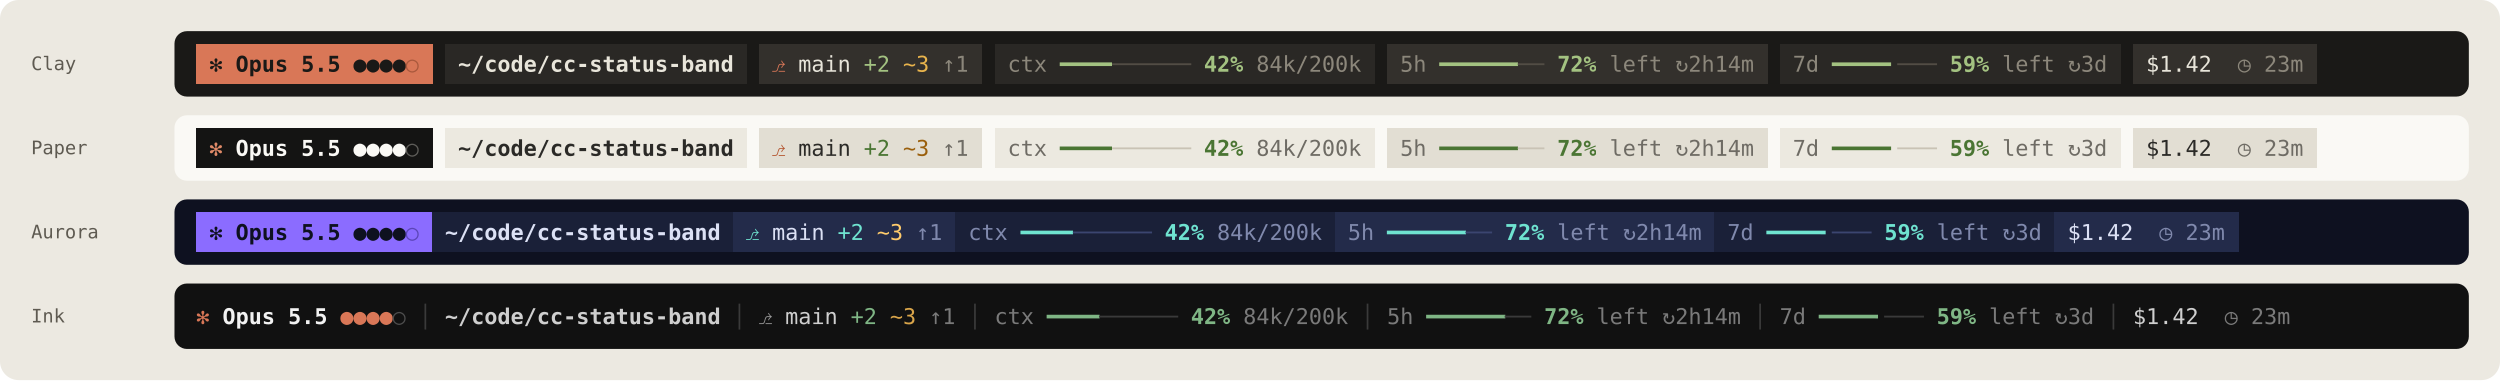
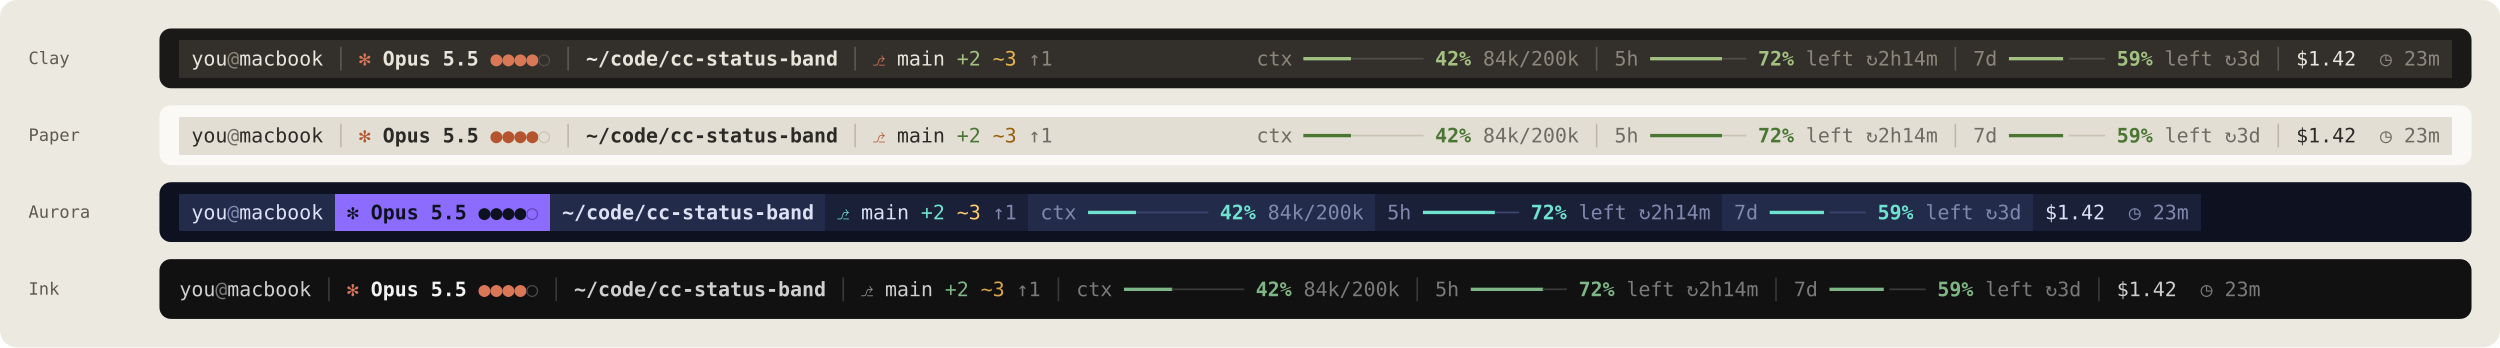
- <svg xmlns="http://www.w3.org/2000/svg" width="1604.8" height="244" viewBox="0 0 1604.8 244" font-family="'JetBrains Mono', 'SF Mono', Menlo, Consolas, monospace" font-size="14">
+ <svg xmlns="http://www.w3.org/2000/svg" width="1756" height="244" viewBox="0 0 1756 244" font-family="'JetBrains Mono', 'SF Mono', Menlo, Consolas, monospace" font-size="14">
  <rect width="100%" height="100%" rx="12" fill="#ECE9E1" />
  <text x="20" y="45" fill="#5E5A51" font-size="12">Clay</text>
-   <rect x="112" y="20" width="1472.8" height="42" rx="8" fill="#1A1917" />
-   <rect x="126.0" y="28" width="25.8" height="26" fill="#D97757" shape-rendering="crispEdges" />
-   <text x="126.0" y="46.04" textLength="25.2" lengthAdjust="spacingAndGlyphs" fill="#1A1917" xml:space="preserve"> ✻ </text>
-   <rect x="151.2" y="28" width="67.8" height="26" fill="#D97757" shape-rendering="crispEdges" />
-   <text x="151.2" y="46.04" textLength="67.2" lengthAdjust="spacingAndGlyphs" fill="#1A1917" font-weight="700" xml:space="preserve">Opus 5.5</text>
-   <rect x="218.4" y="28" width="42.6" height="26" fill="#D97757" shape-rendering="crispEdges" />
-   <text x="218.4" y="46.04" textLength="42.0" lengthAdjust="spacingAndGlyphs" fill="#1A1917" xml:space="preserve"> ●●●●</text>
-   <rect x="260.4" y="28" width="17.4" height="26" fill="#D97757" shape-rendering="crispEdges" />
-   <text x="260.4" y="46.04" textLength="16.8" lengthAdjust="spacingAndGlyphs" fill="#A9583C" xml:space="preserve">○ </text>
-   <rect x="285.6" y="28" width="9.0" height="26" fill="#2A2825" shape-rendering="crispEdges" />
-   <rect x="294.0" y="28" width="177.0" height="26" fill="#2A2825" shape-rendering="crispEdges" />
-   <text x="294.0" y="46.04" textLength="176.4" lengthAdjust="spacingAndGlyphs" fill="#E8E5DA" font-weight="700" xml:space="preserve">~/code/cc-status-band</text>
-   <rect x="470.4" y="28" width="9.0" height="26" fill="#2A2825" shape-rendering="crispEdges" />
-   <rect x="487.2" y="28" width="9.0" height="26" fill="#33302C" shape-rendering="crispEdges" />
-   <rect x="495.6" y="28" width="17.4" height="26" fill="#33302C" shape-rendering="crispEdges" />
-   <text x="495.6" y="46.04" textLength="16.8" lengthAdjust="spacingAndGlyphs" fill="#D97757" xml:space="preserve">⎇ </text>
-   <rect x="512.4" y="28" width="34.2" height="26" fill="#33302C" shape-rendering="crispEdges" />
-   <text x="512.4" y="46.04" textLength="33.6" lengthAdjust="spacingAndGlyphs" fill="#E8E5DA" xml:space="preserve">main</text>
-   <rect x="546.0" y="28" width="25.8" height="26" fill="#33302C" shape-rendering="crispEdges" />
-   <text x="546.0" y="46.04" textLength="25.2" lengthAdjust="spacingAndGlyphs" fill="#A3C281" xml:space="preserve"> +2</text>
-   <rect x="571.2" y="28" width="25.8" height="26" fill="#33302C" shape-rendering="crispEdges" />
-   <text x="571.2" y="46.04" textLength="25.2" lengthAdjust="spacingAndGlyphs" fill="#E9B44C" xml:space="preserve"> ~3</text>
-   <rect x="596.4" y="28" width="34.2" height="26" fill="#33302C" shape-rendering="crispEdges" />
-   <text x="596.4" y="46.04" textLength="33.6" lengthAdjust="spacingAndGlyphs" fill="#8C877B" xml:space="preserve"> ↑1 </text>
-   <rect x="638.4" y="28" width="9.0" height="26" fill="#2A2825" shape-rendering="crispEdges" />
-   <rect x="646.8" y="28" width="34.2" height="26" fill="#2A2825" shape-rendering="crispEdges" />
-   <text x="646.8" y="46.04" textLength="33.6" lengthAdjust="spacingAndGlyphs" fill="#8C877B" xml:space="preserve">ctx </text>
-   <rect x="680.4" y="28" width="34.2" height="26" fill="#2A2825" shape-rendering="crispEdges" />
-   <text x="680.4" y="46.04" textLength="33.6" lengthAdjust="spacingAndGlyphs" fill="#A3C281" xml:space="preserve">━━━━</text>
-   <rect x="714.0" y="28" width="59.4" height="26" fill="#2A2825" shape-rendering="crispEdges" />
-   <text x="714.0" y="46.04" textLength="58.8" lengthAdjust="spacingAndGlyphs" fill="#524D45" xml:space="preserve">────── </text>
-   <rect x="772.8" y="28" width="25.8" height="26" fill="#2A2825" shape-rendering="crispEdges" />
-   <text x="772.8" y="46.04" textLength="25.2" lengthAdjust="spacingAndGlyphs" fill="#A3C281" font-weight="700" xml:space="preserve">42%</text>
-   <rect x="798.0" y="28" width="84.6" height="26" fill="#2A2825" shape-rendering="crispEdges" />
-   <text x="798.0" y="46.04" textLength="84.0" lengthAdjust="spacingAndGlyphs" fill="#8C877B" xml:space="preserve"> 84k/200k </text>
-   <rect x="890.4" y="28" width="9.0" height="26" fill="#33302C" shape-rendering="crispEdges" />
-   <rect x="898.8" y="28" width="25.8" height="26" fill="#33302C" shape-rendering="crispEdges" />
-   <text x="898.8" y="46.04" textLength="25.2" lengthAdjust="spacingAndGlyphs" fill="#8C877B" xml:space="preserve">5h </text>
-   <rect x="924.0" y="28" width="51.0" height="26" fill="#33302C" shape-rendering="crispEdges" />
-   <text x="924.0" y="46.04" textLength="50.4" lengthAdjust="spacingAndGlyphs" fill="#A3C281" xml:space="preserve">━━━━━━</text>
-   <rect x="974.4" y="28" width="25.8" height="26" fill="#33302C" shape-rendering="crispEdges" />
-   <text x="974.4" y="46.04" textLength="25.2" lengthAdjust="spacingAndGlyphs" fill="#524D45" xml:space="preserve">── </text>
-   <rect x="999.6" y="28" width="25.8" height="26" fill="#33302C" shape-rendering="crispEdges" />
-   <text x="999.6" y="46.04" textLength="25.2" lengthAdjust="spacingAndGlyphs" fill="#A3C281" font-weight="700" xml:space="preserve">72%</text>
-   <rect x="1024.8" y="28" width="109.8" height="26" fill="#33302C" shape-rendering="crispEdges" />
-   <text x="1024.8" y="46.04" textLength="109.2" lengthAdjust="spacingAndGlyphs" fill="#8C877B" xml:space="preserve"> left ↻2h14m </text>
-   <rect x="1142.4" y="28" width="9.0" height="26" fill="#2A2825" shape-rendering="crispEdges" />
-   <rect x="1150.8" y="28" width="25.8" height="26" fill="#2A2825" shape-rendering="crispEdges" />
-   <text x="1150.8" y="46.04" textLength="25.2" lengthAdjust="spacingAndGlyphs" fill="#8C877B" xml:space="preserve">7d </text>
-   <rect x="1176.0" y="28" width="42.6" height="26" fill="#2A2825" shape-rendering="crispEdges" />
-   <text x="1176.0" y="46.04" textLength="42.0" lengthAdjust="spacingAndGlyphs" fill="#A3C281" xml:space="preserve">━━━━╸</text>
-   <rect x="1218.0" y="28" width="34.2" height="26" fill="#2A2825" shape-rendering="crispEdges" />
-   <text x="1218.0" y="46.04" textLength="33.6" lengthAdjust="spacingAndGlyphs" fill="#524D45" xml:space="preserve">─── </text>
-   <rect x="1251.6" y="28" width="25.8" height="26" fill="#2A2825" shape-rendering="crispEdges" />
-   <text x="1251.6" y="46.04" textLength="25.2" lengthAdjust="spacingAndGlyphs" fill="#A3C281" font-weight="700" xml:space="preserve">59%</text>
-   <rect x="1276.8" y="28" width="84.6" height="26" fill="#2A2825" shape-rendering="crispEdges" />
-   <text x="1276.8" y="46.04" textLength="84.0" lengthAdjust="spacingAndGlyphs" fill="#8C877B" xml:space="preserve"> left ↻3d </text>
-   <rect x="1369.2" y="28" width="51.0" height="26" fill="#33302C" shape-rendering="crispEdges" />
-   <text x="1369.2" y="46.04" textLength="50.4" lengthAdjust="spacingAndGlyphs" fill="#E8E5DA" xml:space="preserve"> $1.42</text>
-   <rect x="1419.6" y="28" width="67.8" height="26" fill="#33302C" shape-rendering="crispEdges" />
-   <text x="1419.6" y="46.04" textLength="67.2" lengthAdjust="spacingAndGlyphs" fill="#8C877B" xml:space="preserve">  ◷ 23m </text>
+   <rect x="112" y="20" width="1624" height="42" rx="8" fill="#1A1917" />
+   <rect x="126.0" y="28" width="34.2" height="26.6" fill="#33302C" shape-rendering="crispEdges" />
+   <text x="126.0" y="46.04" textLength="33.6" lengthAdjust="spacingAndGlyphs" fill="#E8E5DA" xml:space="preserve"> you</text>
+   <rect x="159.6" y="28" width="9.0" height="26.6" fill="#33302C" shape-rendering="crispEdges" />
+   <text x="159.6" y="46.04" textLength="8.4" lengthAdjust="spacingAndGlyphs" fill="#8C877B" xml:space="preserve">@</text>
+   <rect x="168.0" y="28" width="59.4" height="26.6" fill="#33302C" shape-rendering="crispEdges" />
+   <text x="168.0" y="46.04" textLength="58.8" lengthAdjust="spacingAndGlyphs" fill="#E8E5DA" xml:space="preserve">macbook</text>
+   <rect x="226.8" y="28" width="25.8" height="26.6" fill="#33302C" shape-rendering="crispEdges" />
+   <text x="226.8" y="46.04" textLength="25.2" lengthAdjust="spacingAndGlyphs" fill="#5E5951" xml:space="preserve"> │ </text>
+   <rect x="252.0" y="28" width="17.4" height="26.6" fill="#33302C" shape-rendering="crispEdges" />
+   <text x="252.0" y="46.04" textLength="16.8" lengthAdjust="spacingAndGlyphs" fill="#D97757" xml:space="preserve">✻ </text>
+   <rect x="268.8" y="28" width="67.8" height="26.6" fill="#33302C" shape-rendering="crispEdges" />
+   <text x="268.8" y="46.04" textLength="67.2" lengthAdjust="spacingAndGlyphs" fill="#E8E5DA" font-weight="700" xml:space="preserve">Opus 5.5</text>
+   <rect x="336.0" y="28" width="42.6" height="26.6" fill="#33302C" shape-rendering="crispEdges" />
+   <text x="336.0" y="46.04" textLength="42.0" lengthAdjust="spacingAndGlyphs" fill="#D97757" xml:space="preserve"> ●●●●</text>
+   <rect x="378.0" y="28" width="9.0" height="26.6" fill="#33302C" shape-rendering="crispEdges" />
+   <text x="378.0" y="46.04" textLength="8.4" lengthAdjust="spacingAndGlyphs" fill="#524D45" xml:space="preserve">○</text>
+   <rect x="386.4" y="28" width="25.8" height="26.6" fill="#33302C" shape-rendering="crispEdges" />
+   <text x="386.4" y="46.04" textLength="25.2" lengthAdjust="spacingAndGlyphs" fill="#5E5951" xml:space="preserve"> │ </text>
+   <rect x="411.6" y="28" width="177.0" height="26.6" fill="#33302C" shape-rendering="crispEdges" />
+   <text x="411.6" y="46.04" textLength="176.4" lengthAdjust="spacingAndGlyphs" fill="#E8E5DA" font-weight="700" xml:space="preserve">~/code/cc-status-band</text>
+   <rect x="588.0" y="28" width="25.8" height="26.6" fill="#33302C" shape-rendering="crispEdges" />
+   <text x="588.0" y="46.04" textLength="25.2" lengthAdjust="spacingAndGlyphs" fill="#5E5951" xml:space="preserve"> │ </text>
+   <rect x="613.2" y="28" width="17.4" height="26.6" fill="#33302C" shape-rendering="crispEdges" />
+   <text x="613.2" y="46.04" textLength="16.8" lengthAdjust="spacingAndGlyphs" fill="#D97757" xml:space="preserve">⎇ </text>
+   <rect x="630.0" y="28" width="34.2" height="26.6" fill="#33302C" shape-rendering="crispEdges" />
+   <text x="630.0" y="46.04" textLength="33.6" lengthAdjust="spacingAndGlyphs" fill="#E8E5DA" xml:space="preserve">main</text>
+   <rect x="663.6" y="28" width="25.8" height="26.6" fill="#33302C" shape-rendering="crispEdges" />
+   <text x="663.6" y="46.04" textLength="25.2" lengthAdjust="spacingAndGlyphs" fill="#A3C281" xml:space="preserve"> +2</text>
+   <rect x="688.8" y="28" width="25.8" height="26.6" fill="#33302C" shape-rendering="crispEdges" />
+   <text x="688.8" y="46.04" textLength="25.2" lengthAdjust="spacingAndGlyphs" fill="#E9B44C" xml:space="preserve"> ~3</text>
+   <rect x="714.0" y="28" width="202.2" height="26.6" fill="#33302C" shape-rendering="crispEdges" />
+   <text x="714.0" y="46.04" textLength="201.6" lengthAdjust="spacingAndGlyphs" fill="#8C877B" xml:space="preserve"> ↑1                 ctx </text>
+   <rect x="915.6" y="28" width="34.2" height="26.6" fill="#33302C" shape-rendering="crispEdges" />
+   <text x="915.6" y="46.04" textLength="33.6" lengthAdjust="spacingAndGlyphs" fill="#A3C281" xml:space="preserve">━━━━</text>
+   <rect x="949.2" y="28" width="59.4" height="26.6" fill="#33302C" shape-rendering="crispEdges" />
+   <text x="949.2" y="46.04" textLength="58.8" lengthAdjust="spacingAndGlyphs" fill="#524D45" xml:space="preserve">────── </text>
+   <rect x="1008.0" y="28" width="25.8" height="26.6" fill="#33302C" shape-rendering="crispEdges" />
+   <text x="1008.0" y="46.04" textLength="25.2" lengthAdjust="spacingAndGlyphs" fill="#A3C281" font-weight="700" xml:space="preserve">42%</text>
+   <rect x="1033.2" y="28" width="76.2" height="26.6" fill="#33302C" shape-rendering="crispEdges" />
+   <text x="1033.2" y="46.04" textLength="75.6" lengthAdjust="spacingAndGlyphs" fill="#8C877B" xml:space="preserve"> 84k/200k</text>
+   <rect x="1108.8" y="28" width="25.8" height="26.6" fill="#33302C" shape-rendering="crispEdges" />
+   <text x="1108.8" y="46.04" textLength="25.2" lengthAdjust="spacingAndGlyphs" fill="#5E5951" xml:space="preserve"> │ </text>
+   <rect x="1134.0" y="28" width="25.8" height="26.6" fill="#33302C" shape-rendering="crispEdges" />
+   <text x="1134.0" y="46.04" textLength="25.2" lengthAdjust="spacingAndGlyphs" fill="#8C877B" xml:space="preserve">5h </text>
+   <rect x="1159.2" y="28" width="51.0" height="26.6" fill="#33302C" shape-rendering="crispEdges" />
+   <text x="1159.2" y="46.04" textLength="50.4" lengthAdjust="spacingAndGlyphs" fill="#A3C281" xml:space="preserve">━━━━━━</text>
+   <rect x="1209.6" y="28" width="25.8" height="26.6" fill="#33302C" shape-rendering="crispEdges" />
+   <text x="1209.6" y="46.04" textLength="25.2" lengthAdjust="spacingAndGlyphs" fill="#524D45" xml:space="preserve">── </text>
+   <rect x="1234.8" y="28" width="25.8" height="26.6" fill="#33302C" shape-rendering="crispEdges" />
+   <text x="1234.8" y="46.04" textLength="25.2" lengthAdjust="spacingAndGlyphs" fill="#A3C281" font-weight="700" xml:space="preserve">72%</text>
+   <rect x="1260.0" y="28" width="101.4" height="26.6" fill="#33302C" shape-rendering="crispEdges" />
+   <text x="1260.0" y="46.04" textLength="100.8" lengthAdjust="spacingAndGlyphs" fill="#8C877B" xml:space="preserve"> left ↻2h14m</text>
+   <rect x="1360.8" y="28" width="25.8" height="26.6" fill="#33302C" shape-rendering="crispEdges" />
+   <text x="1360.8" y="46.04" textLength="25.2" lengthAdjust="spacingAndGlyphs" fill="#5E5951" xml:space="preserve"> │ </text>
+   <rect x="1386.0" y="28" width="25.8" height="26.6" fill="#33302C" shape-rendering="crispEdges" />
+   <text x="1386.0" y="46.04" textLength="25.2" lengthAdjust="spacingAndGlyphs" fill="#8C877B" xml:space="preserve">7d </text>
+   <rect x="1411.2" y="28" width="42.6" height="26.6" fill="#33302C" shape-rendering="crispEdges" />
+   <text x="1411.2" y="46.04" textLength="42.0" lengthAdjust="spacingAndGlyphs" fill="#A3C281" xml:space="preserve">━━━━╸</text>
+   <rect x="1453.2" y="28" width="34.2" height="26.6" fill="#33302C" shape-rendering="crispEdges" />
+   <text x="1453.2" y="46.04" textLength="33.6" lengthAdjust="spacingAndGlyphs" fill="#524D45" xml:space="preserve">─── </text>
+   <rect x="1486.8" y="28" width="25.8" height="26.6" fill="#33302C" shape-rendering="crispEdges" />
+   <text x="1486.8" y="46.04" textLength="25.2" lengthAdjust="spacingAndGlyphs" fill="#A3C281" font-weight="700" xml:space="preserve">59%</text>
+   <rect x="1512.0" y="28" width="76.2" height="26.6" fill="#33302C" shape-rendering="crispEdges" />
+   <text x="1512.0" y="46.04" textLength="75.6" lengthAdjust="spacingAndGlyphs" fill="#8C877B" xml:space="preserve"> left ↻3d</text>
+   <rect x="1587.6" y="28" width="25.8" height="26.6" fill="#33302C" shape-rendering="crispEdges" />
+   <text x="1587.6" y="46.04" textLength="25.2" lengthAdjust="spacingAndGlyphs" fill="#5E5951" xml:space="preserve"> │ </text>
+   <rect x="1612.8" y="28" width="42.6" height="26.6" fill="#33302C" shape-rendering="crispEdges" />
+   <text x="1612.8" y="46.04" textLength="42.0" lengthAdjust="spacingAndGlyphs" fill="#E8E5DA" xml:space="preserve">$1.42</text>
+   <rect x="1654.8" y="28" width="67.8" height="26.6" fill="#33302C" shape-rendering="crispEdges" />
+   <text x="1654.8" y="46.04" textLength="67.2" lengthAdjust="spacingAndGlyphs" fill="#8C877B" xml:space="preserve">  ◷ 23m </text>
  <text x="20" y="99" fill="#5E5A51" font-size="12">Paper</text>
-   <rect x="112" y="74" width="1472.8" height="42" rx="8" fill="#FAF9F5" />
-   <rect x="126.0" y="82" width="9.0" height="26" fill="#141413" shape-rendering="crispEdges" />
-   <rect x="134.4" y="82" width="17.4" height="26" fill="#141413" shape-rendering="crispEdges" />
-   <text x="134.4" y="100.04" textLength="16.8" lengthAdjust="spacingAndGlyphs" fill="#E08A68" xml:space="preserve">✻ </text>
-   <rect x="151.2" y="82" width="67.8" height="26" fill="#141413" shape-rendering="crispEdges" />
-   <text x="151.2" y="100.04" textLength="67.2" lengthAdjust="spacingAndGlyphs" fill="#FAF9F5" font-weight="700" xml:space="preserve">Opus 5.5</text>
-   <rect x="218.4" y="82" width="42.6" height="26" fill="#141413" shape-rendering="crispEdges" />
-   <text x="218.4" y="100.04" textLength="42.0" lengthAdjust="spacingAndGlyphs" fill="#FAF9F5" xml:space="preserve"> ●●●●</text>
-   <rect x="260.4" y="82" width="17.4" height="26" fill="#141413" shape-rendering="crispEdges" />
-   <text x="260.4" y="100.04" textLength="16.8" lengthAdjust="spacingAndGlyphs" fill="#5E5D59" xml:space="preserve">○ </text>
-   <rect x="285.6" y="82" width="9.0" height="26" fill="#ECE9E0" shape-rendering="crispEdges" />
-   <rect x="294.0" y="82" width="177.0" height="26" fill="#ECE9E0" shape-rendering="crispEdges" />
-   <text x="294.0" y="100.04" textLength="176.4" lengthAdjust="spacingAndGlyphs" fill="#2B2A27" font-weight="700" xml:space="preserve">~/code/cc-status-band</text>
-   <rect x="470.4" y="82" width="9.0" height="26" fill="#ECE9E0" shape-rendering="crispEdges" />
-   <rect x="487.2" y="82" width="9.0" height="26" fill="#E2DED3" shape-rendering="crispEdges" />
-   <rect x="495.6" y="82" width="17.4" height="26" fill="#E2DED3" shape-rendering="crispEdges" />
-   <text x="495.6" y="100.04" textLength="16.8" lengthAdjust="spacingAndGlyphs" fill="#B4552F" xml:space="preserve">⎇ </text>
-   <rect x="512.4" y="82" width="34.2" height="26" fill="#E2DED3" shape-rendering="crispEdges" />
-   <text x="512.4" y="100.04" textLength="33.6" lengthAdjust="spacingAndGlyphs" fill="#2B2A27" xml:space="preserve">main</text>
-   <rect x="546.0" y="82" width="25.8" height="26" fill="#E2DED3" shape-rendering="crispEdges" />
-   <text x="546.0" y="100.04" textLength="25.2" lengthAdjust="spacingAndGlyphs" fill="#4A7533" xml:space="preserve"> +2</text>
-   <rect x="571.2" y="82" width="25.8" height="26" fill="#E2DED3" shape-rendering="crispEdges" />
-   <text x="571.2" y="100.04" textLength="25.2" lengthAdjust="spacingAndGlyphs" fill="#9A5F0C" xml:space="preserve"> ~3</text>
-   <rect x="596.4" y="82" width="34.2" height="26" fill="#E2DED3" shape-rendering="crispEdges" />
-   <text x="596.4" y="100.04" textLength="33.6" lengthAdjust="spacingAndGlyphs" fill="#6E6B64" xml:space="preserve"> ↑1 </text>
-   <rect x="638.4" y="82" width="9.0" height="26" fill="#ECE9E0" shape-rendering="crispEdges" />
-   <rect x="646.8" y="82" width="34.2" height="26" fill="#ECE9E0" shape-rendering="crispEdges" />
-   <text x="646.8" y="100.04" textLength="33.6" lengthAdjust="spacingAndGlyphs" fill="#6E6B64" xml:space="preserve">ctx </text>
-   <rect x="680.4" y="82" width="34.2" height="26" fill="#ECE9E0" shape-rendering="crispEdges" />
-   <text x="680.4" y="100.04" textLength="33.6" lengthAdjust="spacingAndGlyphs" fill="#4A7533" xml:space="preserve">━━━━</text>
-   <rect x="714.0" y="82" width="59.4" height="26" fill="#ECE9E0" shape-rendering="crispEdges" />
-   <text x="714.0" y="100.04" textLength="58.8" lengthAdjust="spacingAndGlyphs" fill="#C9C3B5" xml:space="preserve">────── </text>
-   <rect x="772.8" y="82" width="25.8" height="26" fill="#ECE9E0" shape-rendering="crispEdges" />
-   <text x="772.8" y="100.04" textLength="25.2" lengthAdjust="spacingAndGlyphs" fill="#4A7533" font-weight="700" xml:space="preserve">42%</text>
-   <rect x="798.0" y="82" width="84.6" height="26" fill="#ECE9E0" shape-rendering="crispEdges" />
-   <text x="798.0" y="100.04" textLength="84.0" lengthAdjust="spacingAndGlyphs" fill="#6E6B64" xml:space="preserve"> 84k/200k </text>
-   <rect x="890.4" y="82" width="9.0" height="26" fill="#E2DED3" shape-rendering="crispEdges" />
-   <rect x="898.8" y="82" width="25.8" height="26" fill="#E2DED3" shape-rendering="crispEdges" />
-   <text x="898.8" y="100.04" textLength="25.2" lengthAdjust="spacingAndGlyphs" fill="#6E6B64" xml:space="preserve">5h </text>
-   <rect x="924.0" y="82" width="51.0" height="26" fill="#E2DED3" shape-rendering="crispEdges" />
-   <text x="924.0" y="100.04" textLength="50.4" lengthAdjust="spacingAndGlyphs" fill="#4A7533" xml:space="preserve">━━━━━━</text>
-   <rect x="974.4" y="82" width="25.8" height="26" fill="#E2DED3" shape-rendering="crispEdges" />
-   <text x="974.4" y="100.04" textLength="25.2" lengthAdjust="spacingAndGlyphs" fill="#C9C3B5" xml:space="preserve">── </text>
-   <rect x="999.6" y="82" width="25.8" height="26" fill="#E2DED3" shape-rendering="crispEdges" />
-   <text x="999.6" y="100.04" textLength="25.2" lengthAdjust="spacingAndGlyphs" fill="#4A7533" font-weight="700" xml:space="preserve">72%</text>
-   <rect x="1024.8" y="82" width="109.8" height="26" fill="#E2DED3" shape-rendering="crispEdges" />
-   <text x="1024.8" y="100.04" textLength="109.2" lengthAdjust="spacingAndGlyphs" fill="#6E6B64" xml:space="preserve"> left ↻2h14m </text>
-   <rect x="1142.4" y="82" width="9.0" height="26" fill="#ECE9E0" shape-rendering="crispEdges" />
-   <rect x="1150.8" y="82" width="25.8" height="26" fill="#ECE9E0" shape-rendering="crispEdges" />
-   <text x="1150.8" y="100.04" textLength="25.2" lengthAdjust="spacingAndGlyphs" fill="#6E6B64" xml:space="preserve">7d </text>
-   <rect x="1176.0" y="82" width="42.6" height="26" fill="#ECE9E0" shape-rendering="crispEdges" />
-   <text x="1176.0" y="100.04" textLength="42.0" lengthAdjust="spacingAndGlyphs" fill="#4A7533" xml:space="preserve">━━━━╸</text>
-   <rect x="1218.0" y="82" width="34.2" height="26" fill="#ECE9E0" shape-rendering="crispEdges" />
-   <text x="1218.0" y="100.04" textLength="33.6" lengthAdjust="spacingAndGlyphs" fill="#C9C3B5" xml:space="preserve">─── </text>
-   <rect x="1251.6" y="82" width="25.8" height="26" fill="#ECE9E0" shape-rendering="crispEdges" />
-   <text x="1251.6" y="100.04" textLength="25.2" lengthAdjust="spacingAndGlyphs" fill="#4A7533" font-weight="700" xml:space="preserve">59%</text>
-   <rect x="1276.8" y="82" width="84.6" height="26" fill="#ECE9E0" shape-rendering="crispEdges" />
-   <text x="1276.8" y="100.04" textLength="84.0" lengthAdjust="spacingAndGlyphs" fill="#6E6B64" xml:space="preserve"> left ↻3d </text>
-   <rect x="1369.2" y="82" width="51.0" height="26" fill="#E2DED3" shape-rendering="crispEdges" />
-   <text x="1369.2" y="100.04" textLength="50.4" lengthAdjust="spacingAndGlyphs" fill="#2B2A27" xml:space="preserve"> $1.42</text>
-   <rect x="1419.6" y="82" width="67.8" height="26" fill="#E2DED3" shape-rendering="crispEdges" />
-   <text x="1419.6" y="100.04" textLength="67.2" lengthAdjust="spacingAndGlyphs" fill="#6E6B64" xml:space="preserve">  ◷ 23m </text>
+   <rect x="112" y="74" width="1624" height="42" rx="8" fill="#FAF9F5" />
+   <rect x="126.0" y="82" width="34.2" height="26.6" fill="#E2DED3" shape-rendering="crispEdges" />
+   <text x="126.0" y="100.04" textLength="33.6" lengthAdjust="spacingAndGlyphs" fill="#2B2A27" xml:space="preserve"> you</text>
+   <rect x="159.6" y="82" width="9.0" height="26.6" fill="#E2DED3" shape-rendering="crispEdges" />
+   <text x="159.6" y="100.04" textLength="8.4" lengthAdjust="spacingAndGlyphs" fill="#6E6B64" xml:space="preserve">@</text>
+   <rect x="168.0" y="82" width="59.4" height="26.6" fill="#E2DED3" shape-rendering="crispEdges" />
+   <text x="168.0" y="100.04" textLength="58.8" lengthAdjust="spacingAndGlyphs" fill="#2B2A27" xml:space="preserve">macbook</text>
+   <rect x="226.8" y="82" width="25.8" height="26.6" fill="#E2DED3" shape-rendering="crispEdges" />
+   <text x="226.8" y="100.04" textLength="25.2" lengthAdjust="spacingAndGlyphs" fill="#BDB7A9" xml:space="preserve"> │ </text>
+   <rect x="252.0" y="82" width="17.4" height="26.6" fill="#E2DED3" shape-rendering="crispEdges" />
+   <text x="252.0" y="100.04" textLength="16.8" lengthAdjust="spacingAndGlyphs" fill="#B4552F" xml:space="preserve">✻ </text>
+   <rect x="268.8" y="82" width="67.8" height="26.6" fill="#E2DED3" shape-rendering="crispEdges" />
+   <text x="268.8" y="100.04" textLength="67.2" lengthAdjust="spacingAndGlyphs" fill="#2B2A27" font-weight="700" xml:space="preserve">Opus 5.5</text>
+   <rect x="336.0" y="82" width="42.6" height="26.6" fill="#E2DED3" shape-rendering="crispEdges" />
+   <text x="336.0" y="100.04" textLength="42.0" lengthAdjust="spacingAndGlyphs" fill="#B4552F" xml:space="preserve"> ●●●●</text>
+   <rect x="378.0" y="82" width="9.0" height="26.6" fill="#E2DED3" shape-rendering="crispEdges" />
+   <text x="378.0" y="100.04" textLength="8.4" lengthAdjust="spacingAndGlyphs" fill="#C9C3B5" xml:space="preserve">○</text>
+   <rect x="386.4" y="82" width="25.8" height="26.6" fill="#E2DED3" shape-rendering="crispEdges" />
+   <text x="386.4" y="100.04" textLength="25.2" lengthAdjust="spacingAndGlyphs" fill="#BDB7A9" xml:space="preserve"> │ </text>
+   <rect x="411.6" y="82" width="177.0" height="26.6" fill="#E2DED3" shape-rendering="crispEdges" />
+   <text x="411.6" y="100.04" textLength="176.4" lengthAdjust="spacingAndGlyphs" fill="#2B2A27" font-weight="700" xml:space="preserve">~/code/cc-status-band</text>
+   <rect x="588.0" y="82" width="25.8" height="26.6" fill="#E2DED3" shape-rendering="crispEdges" />
+   <text x="588.0" y="100.04" textLength="25.2" lengthAdjust="spacingAndGlyphs" fill="#BDB7A9" xml:space="preserve"> │ </text>
+   <rect x="613.2" y="82" width="17.4" height="26.6" fill="#E2DED3" shape-rendering="crispEdges" />
+   <text x="613.2" y="100.04" textLength="16.8" lengthAdjust="spacingAndGlyphs" fill="#B4552F" xml:space="preserve">⎇ </text>
+   <rect x="630.0" y="82" width="34.2" height="26.6" fill="#E2DED3" shape-rendering="crispEdges" />
+   <text x="630.0" y="100.04" textLength="33.6" lengthAdjust="spacingAndGlyphs" fill="#2B2A27" xml:space="preserve">main</text>
+   <rect x="663.6" y="82" width="25.8" height="26.6" fill="#E2DED3" shape-rendering="crispEdges" />
+   <text x="663.6" y="100.04" textLength="25.2" lengthAdjust="spacingAndGlyphs" fill="#4A7533" xml:space="preserve"> +2</text>
+   <rect x="688.8" y="82" width="25.8" height="26.6" fill="#E2DED3" shape-rendering="crispEdges" />
+   <text x="688.8" y="100.04" textLength="25.2" lengthAdjust="spacingAndGlyphs" fill="#9A5F0C" xml:space="preserve"> ~3</text>
+   <rect x="714.0" y="82" width="202.2" height="26.6" fill="#E2DED3" shape-rendering="crispEdges" />
+   <text x="714.0" y="100.04" textLength="201.6" lengthAdjust="spacingAndGlyphs" fill="#6E6B64" xml:space="preserve"> ↑1                 ctx </text>
+   <rect x="915.6" y="82" width="34.2" height="26.6" fill="#E2DED3" shape-rendering="crispEdges" />
+   <text x="915.6" y="100.04" textLength="33.6" lengthAdjust="spacingAndGlyphs" fill="#4A7533" xml:space="preserve">━━━━</text>
+   <rect x="949.2" y="82" width="59.4" height="26.6" fill="#E2DED3" shape-rendering="crispEdges" />
+   <text x="949.2" y="100.04" textLength="58.8" lengthAdjust="spacingAndGlyphs" fill="#C9C3B5" xml:space="preserve">────── </text>
+   <rect x="1008.0" y="82" width="25.8" height="26.6" fill="#E2DED3" shape-rendering="crispEdges" />
+   <text x="1008.0" y="100.04" textLength="25.2" lengthAdjust="spacingAndGlyphs" fill="#4A7533" font-weight="700" xml:space="preserve">42%</text>
+   <rect x="1033.2" y="82" width="76.2" height="26.6" fill="#E2DED3" shape-rendering="crispEdges" />
+   <text x="1033.2" y="100.04" textLength="75.6" lengthAdjust="spacingAndGlyphs" fill="#6E6B64" xml:space="preserve"> 84k/200k</text>
+   <rect x="1108.8" y="82" width="25.8" height="26.6" fill="#E2DED3" shape-rendering="crispEdges" />
+   <text x="1108.8" y="100.04" textLength="25.2" lengthAdjust="spacingAndGlyphs" fill="#BDB7A9" xml:space="preserve"> │ </text>
+   <rect x="1134.0" y="82" width="25.8" height="26.6" fill="#E2DED3" shape-rendering="crispEdges" />
+   <text x="1134.0" y="100.04" textLength="25.2" lengthAdjust="spacingAndGlyphs" fill="#6E6B64" xml:space="preserve">5h </text>
+   <rect x="1159.2" y="82" width="51.0" height="26.6" fill="#E2DED3" shape-rendering="crispEdges" />
+   <text x="1159.2" y="100.04" textLength="50.4" lengthAdjust="spacingAndGlyphs" fill="#4A7533" xml:space="preserve">━━━━━━</text>
+   <rect x="1209.6" y="82" width="25.8" height="26.6" fill="#E2DED3" shape-rendering="crispEdges" />
+   <text x="1209.6" y="100.04" textLength="25.2" lengthAdjust="spacingAndGlyphs" fill="#C9C3B5" xml:space="preserve">── </text>
+   <rect x="1234.8" y="82" width="25.8" height="26.6" fill="#E2DED3" shape-rendering="crispEdges" />
+   <text x="1234.8" y="100.04" textLength="25.2" lengthAdjust="spacingAndGlyphs" fill="#4A7533" font-weight="700" xml:space="preserve">72%</text>
+   <rect x="1260.0" y="82" width="101.4" height="26.6" fill="#E2DED3" shape-rendering="crispEdges" />
+   <text x="1260.0" y="100.04" textLength="100.8" lengthAdjust="spacingAndGlyphs" fill="#6E6B64" xml:space="preserve"> left ↻2h14m</text>
+   <rect x="1360.8" y="82" width="25.8" height="26.6" fill="#E2DED3" shape-rendering="crispEdges" />
+   <text x="1360.8" y="100.04" textLength="25.2" lengthAdjust="spacingAndGlyphs" fill="#BDB7A9" xml:space="preserve"> │ </text>
+   <rect x="1386.0" y="82" width="25.8" height="26.6" fill="#E2DED3" shape-rendering="crispEdges" />
+   <text x="1386.0" y="100.04" textLength="25.2" lengthAdjust="spacingAndGlyphs" fill="#6E6B64" xml:space="preserve">7d </text>
+   <rect x="1411.2" y="82" width="42.6" height="26.6" fill="#E2DED3" shape-rendering="crispEdges" />
+   <text x="1411.2" y="100.04" textLength="42.0" lengthAdjust="spacingAndGlyphs" fill="#4A7533" xml:space="preserve">━━━━╸</text>
+   <rect x="1453.2" y="82" width="34.2" height="26.6" fill="#E2DED3" shape-rendering="crispEdges" />
+   <text x="1453.2" y="100.04" textLength="33.6" lengthAdjust="spacingAndGlyphs" fill="#C9C3B5" xml:space="preserve">─── </text>
+   <rect x="1486.8" y="82" width="25.8" height="26.6" fill="#E2DED3" shape-rendering="crispEdges" />
+   <text x="1486.8" y="100.04" textLength="25.2" lengthAdjust="spacingAndGlyphs" fill="#4A7533" font-weight="700" xml:space="preserve">59%</text>
+   <rect x="1512.0" y="82" width="76.2" height="26.6" fill="#E2DED3" shape-rendering="crispEdges" />
+   <text x="1512.0" y="100.04" textLength="75.6" lengthAdjust="spacingAndGlyphs" fill="#6E6B64" xml:space="preserve"> left ↻3d</text>
+   <rect x="1587.6" y="82" width="25.8" height="26.6" fill="#E2DED3" shape-rendering="crispEdges" />
+   <text x="1587.6" y="100.04" textLength="25.2" lengthAdjust="spacingAndGlyphs" fill="#BDB7A9" xml:space="preserve"> │ </text>
+   <rect x="1612.8" y="82" width="42.6" height="26.6" fill="#E2DED3" shape-rendering="crispEdges" />
+   <text x="1612.8" y="100.04" textLength="42.0" lengthAdjust="spacingAndGlyphs" fill="#2B2A27" xml:space="preserve">$1.42</text>
+   <rect x="1654.8" y="82" width="67.8" height="26.6" fill="#E2DED3" shape-rendering="crispEdges" />
+   <text x="1654.8" y="100.04" textLength="67.2" lengthAdjust="spacingAndGlyphs" fill="#6E6B64" xml:space="preserve">  ◷ 23m </text>
  <text x="20" y="153" fill="#5E5A51" font-size="12">Aurora</text>
-   <rect x="112" y="128" width="1472.8" height="42" rx="8" fill="#0E1120" />
-   <rect x="126.0" y="136" width="25.8" height="26" fill="#8B6CFF" shape-rendering="crispEdges" />
-   <text x="126.0" y="154.04" textLength="25.2" lengthAdjust="spacingAndGlyphs" fill="#0E1120" xml:space="preserve"> ✻ </text>
-   <rect x="151.2" y="136" width="67.8" height="26" fill="#8B6CFF" shape-rendering="crispEdges" />
-   <text x="151.2" y="154.04" textLength="67.2" lengthAdjust="spacingAndGlyphs" fill="#0E1120" font-weight="700" xml:space="preserve">Opus 5.5</text>
-   <rect x="218.4" y="136" width="42.6" height="26" fill="#8B6CFF" shape-rendering="crispEdges" />
-   <text x="218.4" y="154.04" textLength="42.0" lengthAdjust="spacingAndGlyphs" fill="#0E1120" xml:space="preserve"> ●●●●</text>
-   <rect x="260.4" y="136" width="17.4" height="26" fill="#8B6CFF" shape-rendering="crispEdges" />
-   <text x="260.4" y="154.04" textLength="16.8" lengthAdjust="spacingAndGlyphs" fill="#5B45B8" xml:space="preserve">○ </text>
-   <rect x="277.2" y="136" width="9.0" height="26" fill="#1A2038" shape-rendering="crispEdges" />
-   <rect x="285.6" y="136" width="177.0" height="26" fill="#1A2038" shape-rendering="crispEdges" />
-   <text x="285.6" y="154.04" textLength="176.4" lengthAdjust="spacingAndGlyphs" fill="#DCE1F5" font-weight="700" xml:space="preserve">~/code/cc-status-band</text>
-   <rect x="462.0" y="136" width="9.0" height="26" fill="#1A2038" shape-rendering="crispEdges" />
-   <rect x="470.4" y="136" width="9.0" height="26" fill="#232B4A" shape-rendering="crispEdges" />
-   <rect x="478.8" y="136" width="17.4" height="26" fill="#232B4A" shape-rendering="crispEdges" />
-   <text x="478.8" y="154.04" textLength="16.8" lengthAdjust="spacingAndGlyphs" fill="#6FE3D0" xml:space="preserve">⎇ </text>
-   <rect x="495.6" y="136" width="34.2" height="26" fill="#232B4A" shape-rendering="crispEdges" />
-   <text x="495.6" y="154.04" textLength="33.6" lengthAdjust="spacingAndGlyphs" fill="#DCE1F5" xml:space="preserve">main</text>
-   <rect x="529.2" y="136" width="25.8" height="26" fill="#232B4A" shape-rendering="crispEdges" />
-   <text x="529.2" y="154.04" textLength="25.2" lengthAdjust="spacingAndGlyphs" fill="#6FE3D0" xml:space="preserve"> +2</text>
-   <rect x="554.4" y="136" width="25.8" height="26" fill="#232B4A" shape-rendering="crispEdges" />
-   <text x="554.4" y="154.04" textLength="25.2" lengthAdjust="spacingAndGlyphs" fill="#FFCB6B" xml:space="preserve"> ~3</text>
-   <rect x="579.6" y="136" width="34.2" height="26" fill="#232B4A" shape-rendering="crispEdges" />
-   <text x="579.6" y="154.04" textLength="33.6" lengthAdjust="spacingAndGlyphs" fill="#8089AD" xml:space="preserve"> ↑1 </text>
-   <rect x="613.2" y="136" width="9.0" height="26" fill="#1A2038" shape-rendering="crispEdges" />
-   <rect x="621.6" y="136" width="34.2" height="26" fill="#1A2038" shape-rendering="crispEdges" />
-   <text x="621.6" y="154.04" textLength="33.6" lengthAdjust="spacingAndGlyphs" fill="#8089AD" xml:space="preserve">ctx </text>
-   <rect x="655.2" y="136" width="34.2" height="26" fill="#1A2038" shape-rendering="crispEdges" />
-   <text x="655.2" y="154.04" textLength="33.6" lengthAdjust="spacingAndGlyphs" fill="#6FE3D0" xml:space="preserve">━━━━</text>
-   <rect x="688.8" y="136" width="59.4" height="26" fill="#1A2038" shape-rendering="crispEdges" />
-   <text x="688.8" y="154.04" textLength="58.8" lengthAdjust="spacingAndGlyphs" fill="#3B4570" xml:space="preserve">────── </text>
-   <rect x="747.6" y="136" width="25.8" height="26" fill="#1A2038" shape-rendering="crispEdges" />
-   <text x="747.6" y="154.04" textLength="25.2" lengthAdjust="spacingAndGlyphs" fill="#6FE3D0" font-weight="700" xml:space="preserve">42%</text>
-   <rect x="772.8" y="136" width="84.6" height="26" fill="#1A2038" shape-rendering="crispEdges" />
-   <text x="772.8" y="154.04" textLength="84.0" lengthAdjust="spacingAndGlyphs" fill="#8089AD" xml:space="preserve"> 84k/200k </text>
-   <rect x="856.8" y="136" width="9.0" height="26" fill="#232B4A" shape-rendering="crispEdges" />
-   <rect x="865.2" y="136" width="25.8" height="26" fill="#232B4A" shape-rendering="crispEdges" />
-   <text x="865.2" y="154.04" textLength="25.2" lengthAdjust="spacingAndGlyphs" fill="#8089AD" xml:space="preserve">5h </text>
-   <rect x="890.4" y="136" width="51.0" height="26" fill="#232B4A" shape-rendering="crispEdges" />
-   <text x="890.4" y="154.04" textLength="50.4" lengthAdjust="spacingAndGlyphs" fill="#6FE3D0" xml:space="preserve">━━━━━━</text>
-   <rect x="940.8" y="136" width="25.8" height="26" fill="#232B4A" shape-rendering="crispEdges" />
-   <text x="940.8" y="154.04" textLength="25.2" lengthAdjust="spacingAndGlyphs" fill="#3B4570" xml:space="preserve">── </text>
-   <rect x="966.0" y="136" width="25.8" height="26" fill="#232B4A" shape-rendering="crispEdges" />
-   <text x="966.0" y="154.04" textLength="25.2" lengthAdjust="spacingAndGlyphs" fill="#6FE3D0" font-weight="700" xml:space="preserve">72%</text>
-   <rect x="991.2" y="136" width="109.8" height="26" fill="#232B4A" shape-rendering="crispEdges" />
-   <text x="991.2" y="154.04" textLength="109.2" lengthAdjust="spacingAndGlyphs" fill="#8089AD" xml:space="preserve"> left ↻2h14m </text>
-   <rect x="1100.4" y="136" width="9.0" height="26" fill="#1A2038" shape-rendering="crispEdges" />
-   <rect x="1108.8" y="136" width="25.8" height="26" fill="#1A2038" shape-rendering="crispEdges" />
-   <text x="1108.8" y="154.04" textLength="25.2" lengthAdjust="spacingAndGlyphs" fill="#8089AD" xml:space="preserve">7d </text>
-   <rect x="1134.0" y="136" width="42.6" height="26" fill="#1A2038" shape-rendering="crispEdges" />
-   <text x="1134.0" y="154.04" textLength="42.0" lengthAdjust="spacingAndGlyphs" fill="#6FE3D0" xml:space="preserve">━━━━╸</text>
-   <rect x="1176.0" y="136" width="34.2" height="26" fill="#1A2038" shape-rendering="crispEdges" />
-   <text x="1176.0" y="154.04" textLength="33.6" lengthAdjust="spacingAndGlyphs" fill="#3B4570" xml:space="preserve">─── </text>
-   <rect x="1209.6" y="136" width="25.8" height="26" fill="#1A2038" shape-rendering="crispEdges" />
-   <text x="1209.6" y="154.04" textLength="25.2" lengthAdjust="spacingAndGlyphs" fill="#6FE3D0" font-weight="700" xml:space="preserve">59%</text>
-   <rect x="1234.8" y="136" width="84.6" height="26" fill="#1A2038" shape-rendering="crispEdges" />
-   <text x="1234.8" y="154.04" textLength="84.0" lengthAdjust="spacingAndGlyphs" fill="#8089AD" xml:space="preserve"> left ↻3d </text>
-   <rect x="1318.8" y="136" width="51.0" height="26" fill="#232B4A" shape-rendering="crispEdges" />
-   <text x="1318.8" y="154.04" textLength="50.4" lengthAdjust="spacingAndGlyphs" fill="#DCE1F5" xml:space="preserve"> $1.42</text>
-   <rect x="1369.2" y="136" width="67.8" height="26" fill="#232B4A" shape-rendering="crispEdges" />
-   <text x="1369.2" y="154.04" textLength="67.2" lengthAdjust="spacingAndGlyphs" fill="#8089AD" xml:space="preserve">  ◷ 23m </text>
+   <rect x="112" y="128" width="1624" height="42" rx="8" fill="#0E1120" />
+   <rect x="126.0" y="136" width="34.2" height="26.6" fill="#232B4A" shape-rendering="crispEdges" />
+   <text x="126.0" y="154.04" textLength="33.6" lengthAdjust="spacingAndGlyphs" fill="#DCE1F5" xml:space="preserve"> you</text>
+   <rect x="159.6" y="136" width="9.0" height="26.6" fill="#232B4A" shape-rendering="crispEdges" />
+   <text x="159.6" y="154.04" textLength="8.4" lengthAdjust="spacingAndGlyphs" fill="#8089AD" xml:space="preserve">@</text>
+   <rect x="168.0" y="136" width="67.8" height="26.6" fill="#232B4A" shape-rendering="crispEdges" />
+   <text x="168.0" y="154.04" textLength="67.2" lengthAdjust="spacingAndGlyphs" fill="#DCE1F5" xml:space="preserve">macbook </text>
+   <rect x="235.2" y="136" width="25.8" height="26.6" fill="#8B6CFF" shape-rendering="crispEdges" />
+   <text x="235.2" y="154.04" textLength="25.2" lengthAdjust="spacingAndGlyphs" fill="#0E1120" xml:space="preserve"> ✻ </text>
+   <rect x="260.4" y="136" width="67.8" height="26.6" fill="#8B6CFF" shape-rendering="crispEdges" />
+   <text x="260.4" y="154.04" textLength="67.2" lengthAdjust="spacingAndGlyphs" fill="#0E1120" font-weight="700" xml:space="preserve">Opus 5.5</text>
+   <rect x="327.6" y="136" width="42.6" height="26.6" fill="#8B6CFF" shape-rendering="crispEdges" />
+   <text x="327.6" y="154.04" textLength="42.0" lengthAdjust="spacingAndGlyphs" fill="#0E1120" xml:space="preserve"> ●●●●</text>
+   <rect x="369.6" y="136" width="17.4" height="26.6" fill="#8B6CFF" shape-rendering="crispEdges" />
+   <text x="369.6" y="154.04" textLength="16.8" lengthAdjust="spacingAndGlyphs" fill="#5B45B8" xml:space="preserve">○ </text>
+   <rect x="386.4" y="136" width="9.0" height="26.6" fill="#232B4A" shape-rendering="crispEdges" />
+   <rect x="394.8" y="136" width="177.0" height="26.6" fill="#232B4A" shape-rendering="crispEdges" />
+   <text x="394.8" y="154.04" textLength="176.4" lengthAdjust="spacingAndGlyphs" fill="#DCE1F5" font-weight="700" xml:space="preserve">~/code/cc-status-band</text>
+   <rect x="571.2" y="136" width="9.0" height="26.6" fill="#232B4A" shape-rendering="crispEdges" />
+   <rect x="579.6" y="136" width="9.0" height="26.6" fill="#1A2038" shape-rendering="crispEdges" />
+   <rect x="588.0" y="136" width="17.4" height="26.6" fill="#1A2038" shape-rendering="crispEdges" />
+   <text x="588.0" y="154.04" textLength="16.8" lengthAdjust="spacingAndGlyphs" fill="#6FE3D0" xml:space="preserve">⎇ </text>
+   <rect x="604.8" y="136" width="34.2" height="26.6" fill="#1A2038" shape-rendering="crispEdges" />
+   <text x="604.8" y="154.04" textLength="33.6" lengthAdjust="spacingAndGlyphs" fill="#DCE1F5" xml:space="preserve">main</text>
+   <rect x="638.4" y="136" width="25.8" height="26.6" fill="#1A2038" shape-rendering="crispEdges" />
+   <text x="638.4" y="154.04" textLength="25.2" lengthAdjust="spacingAndGlyphs" fill="#6FE3D0" xml:space="preserve"> +2</text>
+   <rect x="663.6" y="136" width="25.8" height="26.6" fill="#1A2038" shape-rendering="crispEdges" />
+   <text x="663.6" y="154.04" textLength="25.2" lengthAdjust="spacingAndGlyphs" fill="#FFCB6B" xml:space="preserve"> ~3</text>
+   <rect x="688.8" y="136" width="34.2" height="26.6" fill="#1A2038" shape-rendering="crispEdges" />
+   <text x="688.8" y="154.04" textLength="33.6" lengthAdjust="spacingAndGlyphs" fill="#8089AD" xml:space="preserve"> ↑1 </text>
+   <rect x="722.4" y="136" width="9.0" height="26.6" fill="#232B4A" shape-rendering="crispEdges" />
+   <rect x="730.8" y="136" width="34.2" height="26.6" fill="#232B4A" shape-rendering="crispEdges" />
+   <text x="730.8" y="154.04" textLength="33.6" lengthAdjust="spacingAndGlyphs" fill="#8089AD" xml:space="preserve">ctx </text>
+   <rect x="764.4" y="136" width="34.2" height="26.6" fill="#232B4A" shape-rendering="crispEdges" />
+   <text x="764.4" y="154.04" textLength="33.6" lengthAdjust="spacingAndGlyphs" fill="#6FE3D0" xml:space="preserve">━━━━</text>
+   <rect x="798.0" y="136" width="59.4" height="26.6" fill="#232B4A" shape-rendering="crispEdges" />
+   <text x="798.0" y="154.04" textLength="58.8" lengthAdjust="spacingAndGlyphs" fill="#3B4570" xml:space="preserve">────── </text>
+   <rect x="856.8" y="136" width="25.8" height="26.6" fill="#232B4A" shape-rendering="crispEdges" />
+   <text x="856.8" y="154.04" textLength="25.2" lengthAdjust="spacingAndGlyphs" fill="#6FE3D0" font-weight="700" xml:space="preserve">42%</text>
+   <rect x="882.0" y="136" width="84.6" height="26.6" fill="#232B4A" shape-rendering="crispEdges" />
+   <text x="882.0" y="154.04" textLength="84.0" lengthAdjust="spacingAndGlyphs" fill="#8089AD" xml:space="preserve"> 84k/200k </text>
+   <rect x="966.0" y="136" width="9.0" height="26.6" fill="#1A2038" shape-rendering="crispEdges" />
+   <rect x="974.4" y="136" width="25.8" height="26.6" fill="#1A2038" shape-rendering="crispEdges" />
+   <text x="974.4" y="154.04" textLength="25.2" lengthAdjust="spacingAndGlyphs" fill="#8089AD" xml:space="preserve">5h </text>
+   <rect x="999.6" y="136" width="51.0" height="26.6" fill="#1A2038" shape-rendering="crispEdges" />
+   <text x="999.6" y="154.04" textLength="50.4" lengthAdjust="spacingAndGlyphs" fill="#6FE3D0" xml:space="preserve">━━━━━━</text>
+   <rect x="1050.0" y="136" width="25.8" height="26.6" fill="#1A2038" shape-rendering="crispEdges" />
+   <text x="1050.0" y="154.04" textLength="25.2" lengthAdjust="spacingAndGlyphs" fill="#3B4570" xml:space="preserve">── </text>
+   <rect x="1075.2" y="136" width="25.8" height="26.6" fill="#1A2038" shape-rendering="crispEdges" />
+   <text x="1075.2" y="154.04" textLength="25.2" lengthAdjust="spacingAndGlyphs" fill="#6FE3D0" font-weight="700" xml:space="preserve">72%</text>
+   <rect x="1100.4" y="136" width="109.8" height="26.6" fill="#1A2038" shape-rendering="crispEdges" />
+   <text x="1100.4" y="154.04" textLength="109.2" lengthAdjust="spacingAndGlyphs" fill="#8089AD" xml:space="preserve"> left ↻2h14m </text>
+   <rect x="1209.6" y="136" width="9.0" height="26.6" fill="#232B4A" shape-rendering="crispEdges" />
+   <rect x="1218.0" y="136" width="25.8" height="26.6" fill="#232B4A" shape-rendering="crispEdges" />
+   <text x="1218.0" y="154.04" textLength="25.2" lengthAdjust="spacingAndGlyphs" fill="#8089AD" xml:space="preserve">7d </text>
+   <rect x="1243.2" y="136" width="42.6" height="26.6" fill="#232B4A" shape-rendering="crispEdges" />
+   <text x="1243.2" y="154.04" textLength="42.0" lengthAdjust="spacingAndGlyphs" fill="#6FE3D0" xml:space="preserve">━━━━╸</text>
+   <rect x="1285.2" y="136" width="34.2" height="26.6" fill="#232B4A" shape-rendering="crispEdges" />
+   <text x="1285.2" y="154.04" textLength="33.6" lengthAdjust="spacingAndGlyphs" fill="#3B4570" xml:space="preserve">─── </text>
+   <rect x="1318.8" y="136" width="25.8" height="26.6" fill="#232B4A" shape-rendering="crispEdges" />
+   <text x="1318.8" y="154.04" textLength="25.2" lengthAdjust="spacingAndGlyphs" fill="#6FE3D0" font-weight="700" xml:space="preserve">59%</text>
+   <rect x="1344.0" y="136" width="84.6" height="26.6" fill="#232B4A" shape-rendering="crispEdges" />
+   <text x="1344.0" y="154.04" textLength="84.0" lengthAdjust="spacingAndGlyphs" fill="#8089AD" xml:space="preserve"> left ↻3d </text>
+   <rect x="1428.0" y="136" width="51.0" height="26.6" fill="#1A2038" shape-rendering="crispEdges" />
+   <text x="1428.0" y="154.04" textLength="50.4" lengthAdjust="spacingAndGlyphs" fill="#DCE1F5" xml:space="preserve"> $1.42</text>
+   <rect x="1478.4" y="136" width="67.8" height="26.6" fill="#1A2038" shape-rendering="crispEdges" />
+   <text x="1478.4" y="154.04" textLength="67.2" lengthAdjust="spacingAndGlyphs" fill="#8089AD" xml:space="preserve">  ◷ 23m </text>
  <text x="20" y="207" fill="#5E5A51" font-size="12">Ink</text>
-   <rect x="112" y="182" width="1472.8" height="42" rx="8" fill="#111111" />
-   <text x="126.0" y="208.04" textLength="16.8" lengthAdjust="spacingAndGlyphs" fill="#D97757" xml:space="preserve">✻ </text>
-   <text x="142.8" y="208.04" textLength="67.2" lengthAdjust="spacingAndGlyphs" fill="#F2F2F2" font-weight="700" xml:space="preserve">Opus 5.5</text>
-   <text x="210.0" y="208.04" textLength="42.0" lengthAdjust="spacingAndGlyphs" fill="#D97757" xml:space="preserve"> ●●●●</text>
-   <text x="252.0" y="208.04" textLength="8.4" lengthAdjust="spacingAndGlyphs" fill="#4D4D4D" xml:space="preserve">○</text>
-   <text x="260.4" y="208.04" textLength="25.2" lengthAdjust="spacingAndGlyphs" fill="#3A3A3A" xml:space="preserve"> │ </text>
-   <text x="285.6" y="208.04" textLength="176.4" lengthAdjust="spacingAndGlyphs" fill="#CFCFCF" font-weight="700" xml:space="preserve">~/code/cc-status-band</text>
-   <text x="462.0" y="208.04" textLength="25.2" lengthAdjust="spacingAndGlyphs" fill="#3A3A3A" xml:space="preserve"> │ </text>
-   <text x="487.2" y="208.04" textLength="16.8" lengthAdjust="spacingAndGlyphs" fill="#9A9A9A" xml:space="preserve">⎇ </text>
-   <text x="504.0" y="208.04" textLength="33.6" lengthAdjust="spacingAndGlyphs" fill="#CFCFCF" xml:space="preserve">main</text>
-   <text x="537.6" y="208.04" textLength="25.2" lengthAdjust="spacingAndGlyphs" fill="#7FB685" xml:space="preserve"> +2</text>
-   <text x="562.8" y="208.04" textLength="25.2" lengthAdjust="spacingAndGlyphs" fill="#D9A54A" xml:space="preserve"> ~3</text>
-   <text x="588.0" y="208.04" textLength="25.2" lengthAdjust="spacingAndGlyphs" fill="#7A7A7A" xml:space="preserve"> ↑1</text>
-   <text x="613.2" y="208.04" textLength="25.2" lengthAdjust="spacingAndGlyphs" fill="#3A3A3A" xml:space="preserve"> │ </text>
-   <text x="638.4" y="208.04" textLength="33.6" lengthAdjust="spacingAndGlyphs" fill="#7A7A7A" xml:space="preserve">ctx </text>
-   <text x="672.0" y="208.04" textLength="33.6" lengthAdjust="spacingAndGlyphs" fill="#7FB685" xml:space="preserve">━━━━</text>
-   <text x="705.6" y="208.04" textLength="58.8" lengthAdjust="spacingAndGlyphs" fill="#3A3A3A" xml:space="preserve">────── </text>
-   <text x="764.4" y="208.04" textLength="25.2" lengthAdjust="spacingAndGlyphs" fill="#7FB685" font-weight="700" xml:space="preserve">42%</text>
-   <text x="789.6" y="208.04" textLength="75.6" lengthAdjust="spacingAndGlyphs" fill="#7A7A7A" xml:space="preserve"> 84k/200k</text>
-   <text x="865.2" y="208.04" textLength="25.2" lengthAdjust="spacingAndGlyphs" fill="#3A3A3A" xml:space="preserve"> │ </text>
-   <text x="890.4" y="208.04" textLength="25.2" lengthAdjust="spacingAndGlyphs" fill="#7A7A7A" xml:space="preserve">5h </text>
-   <text x="915.6" y="208.04" textLength="50.4" lengthAdjust="spacingAndGlyphs" fill="#7FB685" xml:space="preserve">━━━━━━</text>
-   <text x="966.0" y="208.04" textLength="25.2" lengthAdjust="spacingAndGlyphs" fill="#3A3A3A" xml:space="preserve">── </text>
-   <text x="991.2" y="208.04" textLength="25.2" lengthAdjust="spacingAndGlyphs" fill="#7FB685" font-weight="700" xml:space="preserve">72%</text>
-   <text x="1016.4" y="208.04" textLength="100.8" lengthAdjust="spacingAndGlyphs" fill="#7A7A7A" xml:space="preserve"> left ↻2h14m</text>
-   <text x="1117.2" y="208.04" textLength="25.2" lengthAdjust="spacingAndGlyphs" fill="#3A3A3A" xml:space="preserve"> │ </text>
-   <text x="1142.4" y="208.04" textLength="25.2" lengthAdjust="spacingAndGlyphs" fill="#7A7A7A" xml:space="preserve">7d </text>
-   <text x="1167.6" y="208.04" textLength="42.0" lengthAdjust="spacingAndGlyphs" fill="#7FB685" xml:space="preserve">━━━━╸</text>
-   <text x="1209.6" y="208.04" textLength="33.6" lengthAdjust="spacingAndGlyphs" fill="#3A3A3A" xml:space="preserve">─── </text>
-   <text x="1243.2" y="208.04" textLength="25.2" lengthAdjust="spacingAndGlyphs" fill="#7FB685" font-weight="700" xml:space="preserve">59%</text>
-   <text x="1268.4" y="208.04" textLength="75.6" lengthAdjust="spacingAndGlyphs" fill="#7A7A7A" xml:space="preserve"> left ↻3d</text>
-   <text x="1344.0" y="208.04" textLength="25.2" lengthAdjust="spacingAndGlyphs" fill="#3A3A3A" xml:space="preserve"> │ </text>
-   <text x="1369.2" y="208.04" textLength="42.0" lengthAdjust="spacingAndGlyphs" fill="#CFCFCF" xml:space="preserve">$1.42</text>
-   <text x="1411.2" y="208.04" textLength="58.8" lengthAdjust="spacingAndGlyphs" fill="#7A7A7A" xml:space="preserve">  ◷ 23m</text>
+   <rect x="112" y="182" width="1624" height="42" rx="8" fill="#111111" />
+   <text x="126.0" y="208.04" textLength="25.2" lengthAdjust="spacingAndGlyphs" fill="#CFCFCF" xml:space="preserve">you</text>
+   <text x="151.2" y="208.04" textLength="8.4" lengthAdjust="spacingAndGlyphs" fill="#7A7A7A" xml:space="preserve">@</text>
+   <text x="159.6" y="208.04" textLength="58.8" lengthAdjust="spacingAndGlyphs" fill="#CFCFCF" xml:space="preserve">macbook</text>
+   <text x="218.4" y="208.04" textLength="25.2" lengthAdjust="spacingAndGlyphs" fill="#3A3A3A" xml:space="preserve"> │ </text>
+   <text x="243.6" y="208.04" textLength="16.8" lengthAdjust="spacingAndGlyphs" fill="#D97757" xml:space="preserve">✻ </text>
+   <text x="260.4" y="208.04" textLength="67.2" lengthAdjust="spacingAndGlyphs" fill="#F2F2F2" font-weight="700" xml:space="preserve">Opus 5.5</text>
+   <text x="327.6" y="208.04" textLength="42.0" lengthAdjust="spacingAndGlyphs" fill="#D97757" xml:space="preserve"> ●●●●</text>
+   <text x="369.6" y="208.04" textLength="8.4" lengthAdjust="spacingAndGlyphs" fill="#4D4D4D" xml:space="preserve">○</text>
+   <text x="378.0" y="208.04" textLength="25.2" lengthAdjust="spacingAndGlyphs" fill="#3A3A3A" xml:space="preserve"> │ </text>
+   <text x="403.2" y="208.04" textLength="176.4" lengthAdjust="spacingAndGlyphs" fill="#CFCFCF" font-weight="700" xml:space="preserve">~/code/cc-status-band</text>
+   <text x="579.6" y="208.04" textLength="25.2" lengthAdjust="spacingAndGlyphs" fill="#3A3A3A" xml:space="preserve"> │ </text>
+   <text x="604.8" y="208.04" textLength="16.8" lengthAdjust="spacingAndGlyphs" fill="#9A9A9A" xml:space="preserve">⎇ </text>
+   <text x="621.6" y="208.04" textLength="33.6" lengthAdjust="spacingAndGlyphs" fill="#CFCFCF" xml:space="preserve">main</text>
+   <text x="655.2" y="208.04" textLength="25.2" lengthAdjust="spacingAndGlyphs" fill="#7FB685" xml:space="preserve"> +2</text>
+   <text x="680.4" y="208.04" textLength="25.2" lengthAdjust="spacingAndGlyphs" fill="#D9A54A" xml:space="preserve"> ~3</text>
+   <text x="705.6" y="208.04" textLength="25.2" lengthAdjust="spacingAndGlyphs" fill="#7A7A7A" xml:space="preserve"> ↑1</text>
+   <text x="730.8" y="208.04" textLength="25.2" lengthAdjust="spacingAndGlyphs" fill="#3A3A3A" xml:space="preserve"> │ </text>
+   <text x="756.0" y="208.04" textLength="33.6" lengthAdjust="spacingAndGlyphs" fill="#7A7A7A" xml:space="preserve">ctx </text>
+   <text x="789.6" y="208.04" textLength="33.6" lengthAdjust="spacingAndGlyphs" fill="#7FB685" xml:space="preserve">━━━━</text>
+   <text x="823.2" y="208.04" textLength="58.8" lengthAdjust="spacingAndGlyphs" fill="#3A3A3A" xml:space="preserve">────── </text>
+   <text x="882.0" y="208.04" textLength="25.2" lengthAdjust="spacingAndGlyphs" fill="#7FB685" font-weight="700" xml:space="preserve">42%</text>
+   <text x="907.2" y="208.04" textLength="75.6" lengthAdjust="spacingAndGlyphs" fill="#7A7A7A" xml:space="preserve"> 84k/200k</text>
+   <text x="982.8" y="208.04" textLength="25.2" lengthAdjust="spacingAndGlyphs" fill="#3A3A3A" xml:space="preserve"> │ </text>
+   <text x="1008.0" y="208.04" textLength="25.2" lengthAdjust="spacingAndGlyphs" fill="#7A7A7A" xml:space="preserve">5h </text>
+   <text x="1033.2" y="208.04" textLength="50.4" lengthAdjust="spacingAndGlyphs" fill="#7FB685" xml:space="preserve">━━━━━━</text>
+   <text x="1083.6" y="208.04" textLength="25.2" lengthAdjust="spacingAndGlyphs" fill="#3A3A3A" xml:space="preserve">── </text>
+   <text x="1108.8" y="208.04" textLength="25.2" lengthAdjust="spacingAndGlyphs" fill="#7FB685" font-weight="700" xml:space="preserve">72%</text>
+   <text x="1134.0" y="208.04" textLength="100.8" lengthAdjust="spacingAndGlyphs" fill="#7A7A7A" xml:space="preserve"> left ↻2h14m</text>
+   <text x="1234.8" y="208.04" textLength="25.2" lengthAdjust="spacingAndGlyphs" fill="#3A3A3A" xml:space="preserve"> │ </text>
+   <text x="1260.0" y="208.04" textLength="25.2" lengthAdjust="spacingAndGlyphs" fill="#7A7A7A" xml:space="preserve">7d </text>
+   <text x="1285.2" y="208.04" textLength="42.0" lengthAdjust="spacingAndGlyphs" fill="#7FB685" xml:space="preserve">━━━━╸</text>
+   <text x="1327.2" y="208.04" textLength="33.6" lengthAdjust="spacingAndGlyphs" fill="#3A3A3A" xml:space="preserve">─── </text>
+   <text x="1360.8" y="208.04" textLength="25.2" lengthAdjust="spacingAndGlyphs" fill="#7FB685" font-weight="700" xml:space="preserve">59%</text>
+   <text x="1386.0" y="208.04" textLength="75.6" lengthAdjust="spacingAndGlyphs" fill="#7A7A7A" xml:space="preserve"> left ↻3d</text>
+   <text x="1461.6" y="208.04" textLength="25.2" lengthAdjust="spacingAndGlyphs" fill="#3A3A3A" xml:space="preserve"> │ </text>
+   <text x="1486.8" y="208.04" textLength="42.0" lengthAdjust="spacingAndGlyphs" fill="#CFCFCF" xml:space="preserve">$1.42</text>
+   <text x="1528.8" y="208.04" textLength="58.8" lengthAdjust="spacingAndGlyphs" fill="#7A7A7A" xml:space="preserve">  ◷ 23m</text>
</svg>
